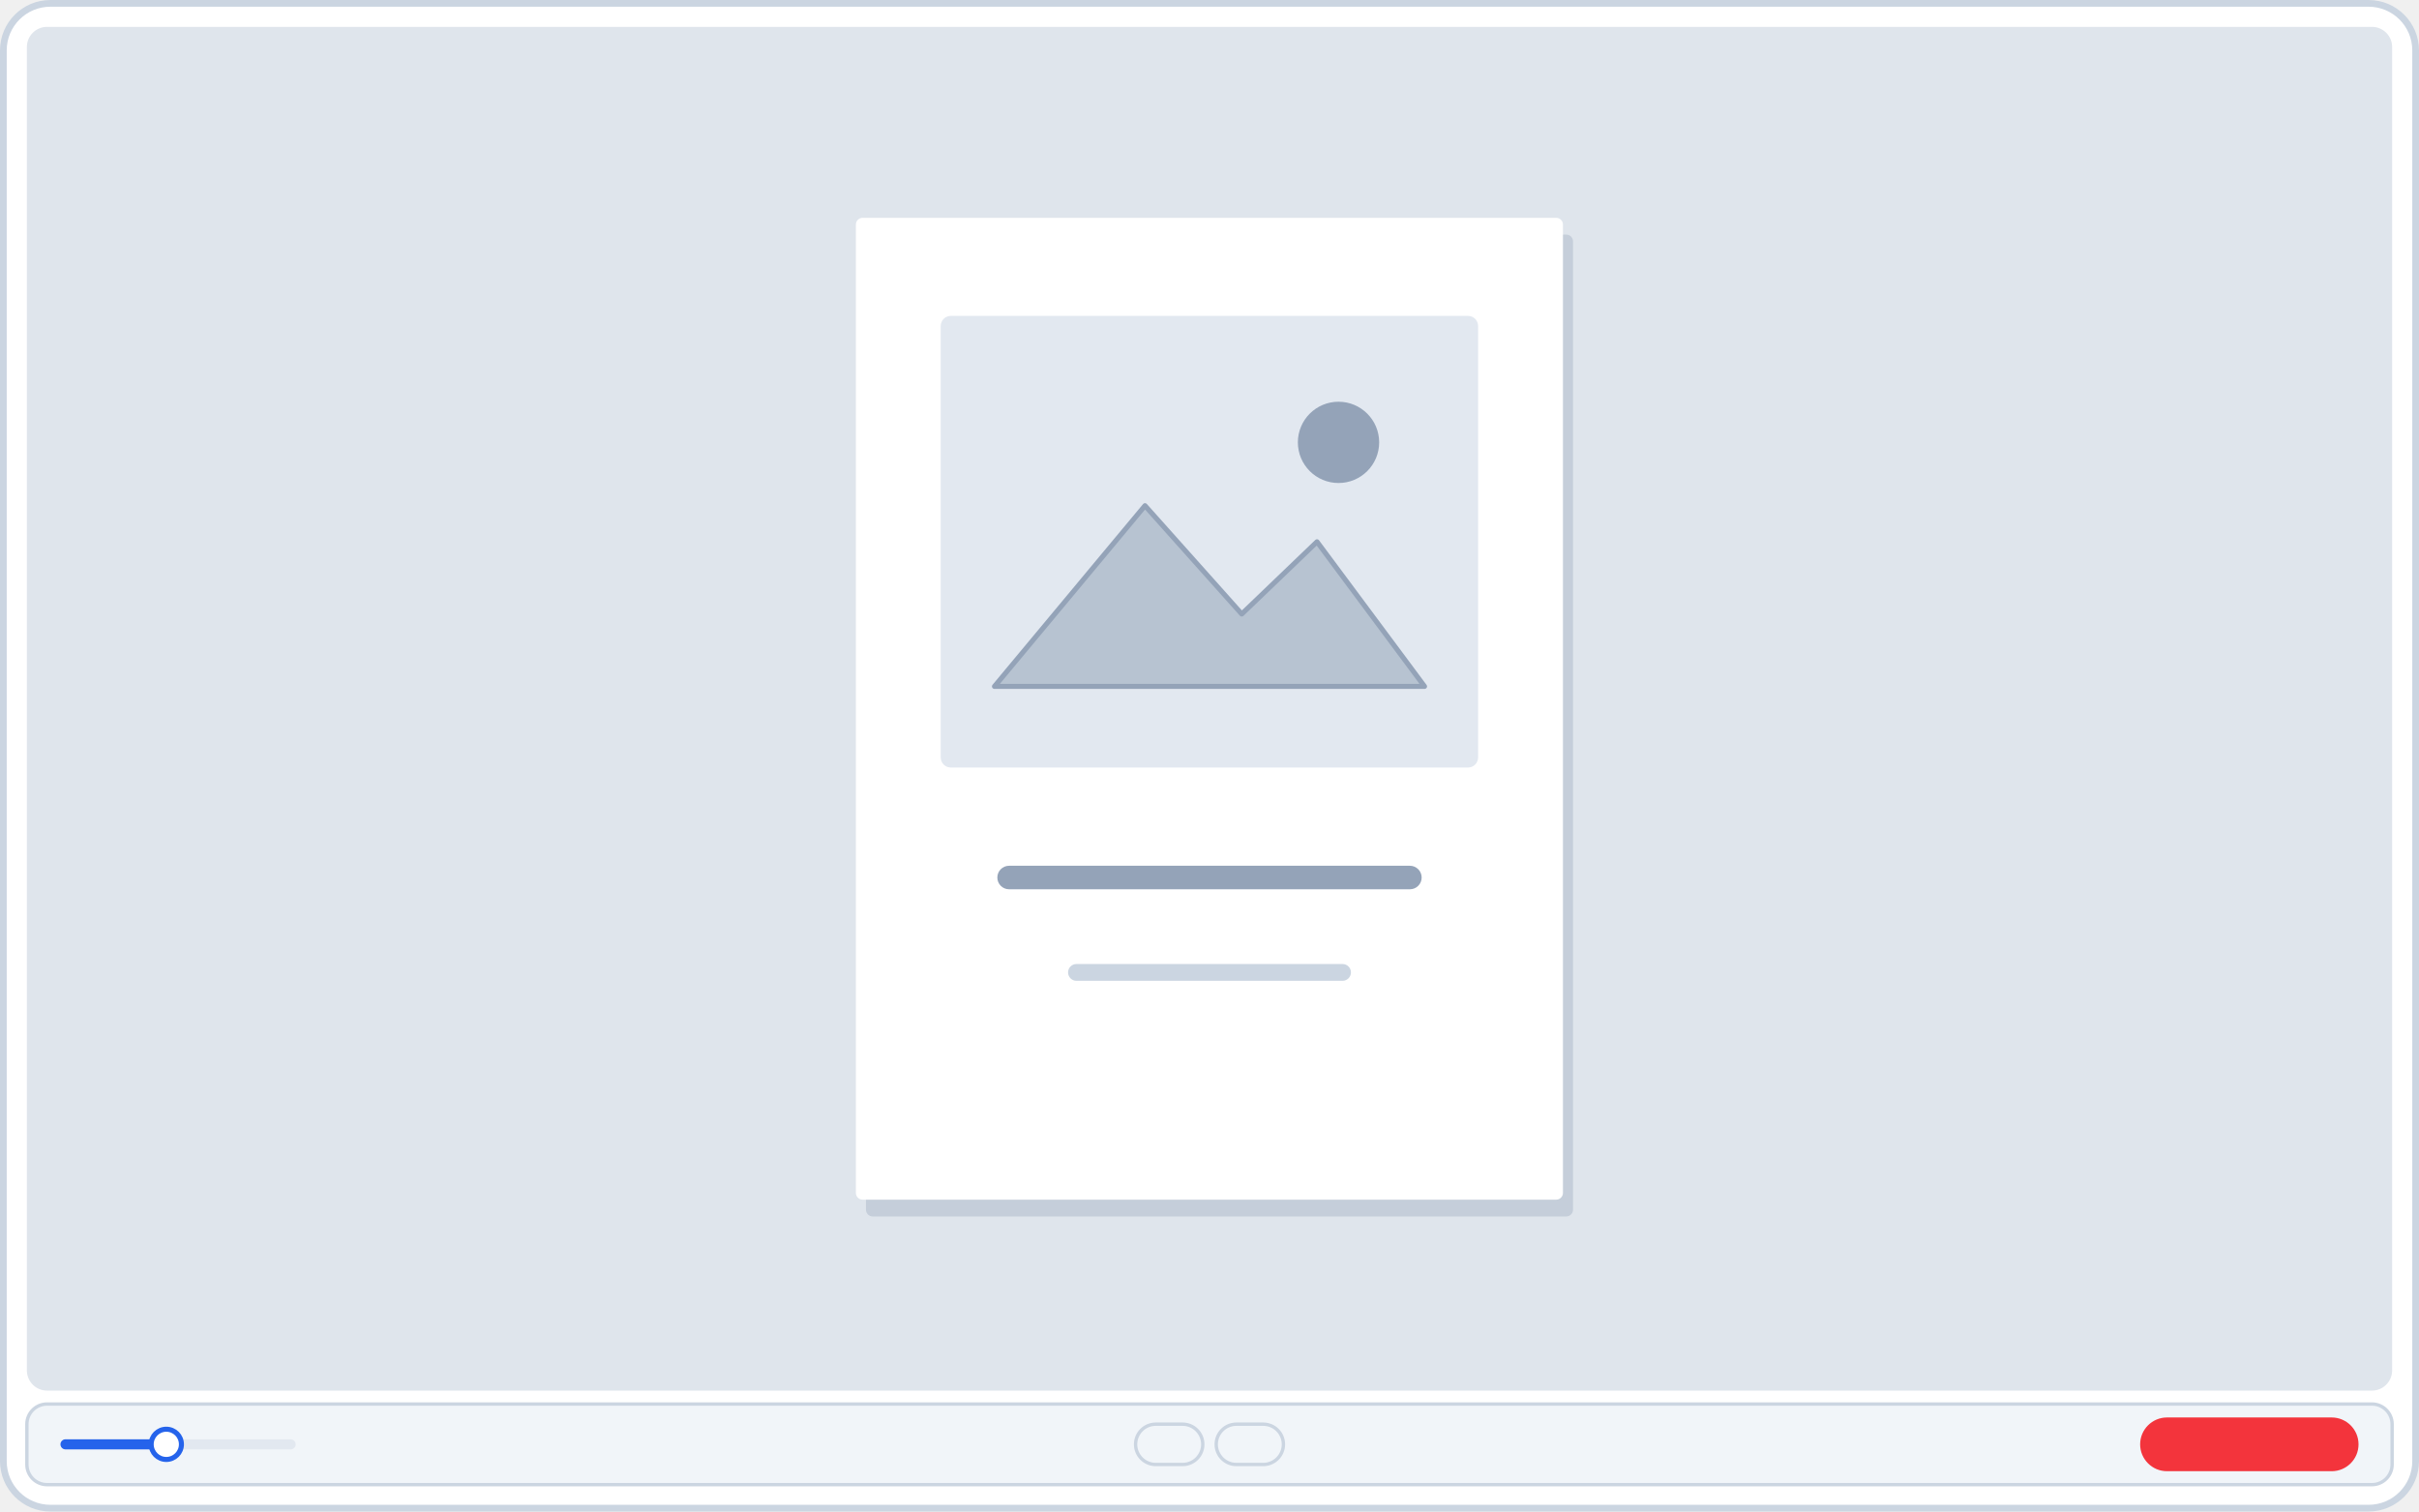
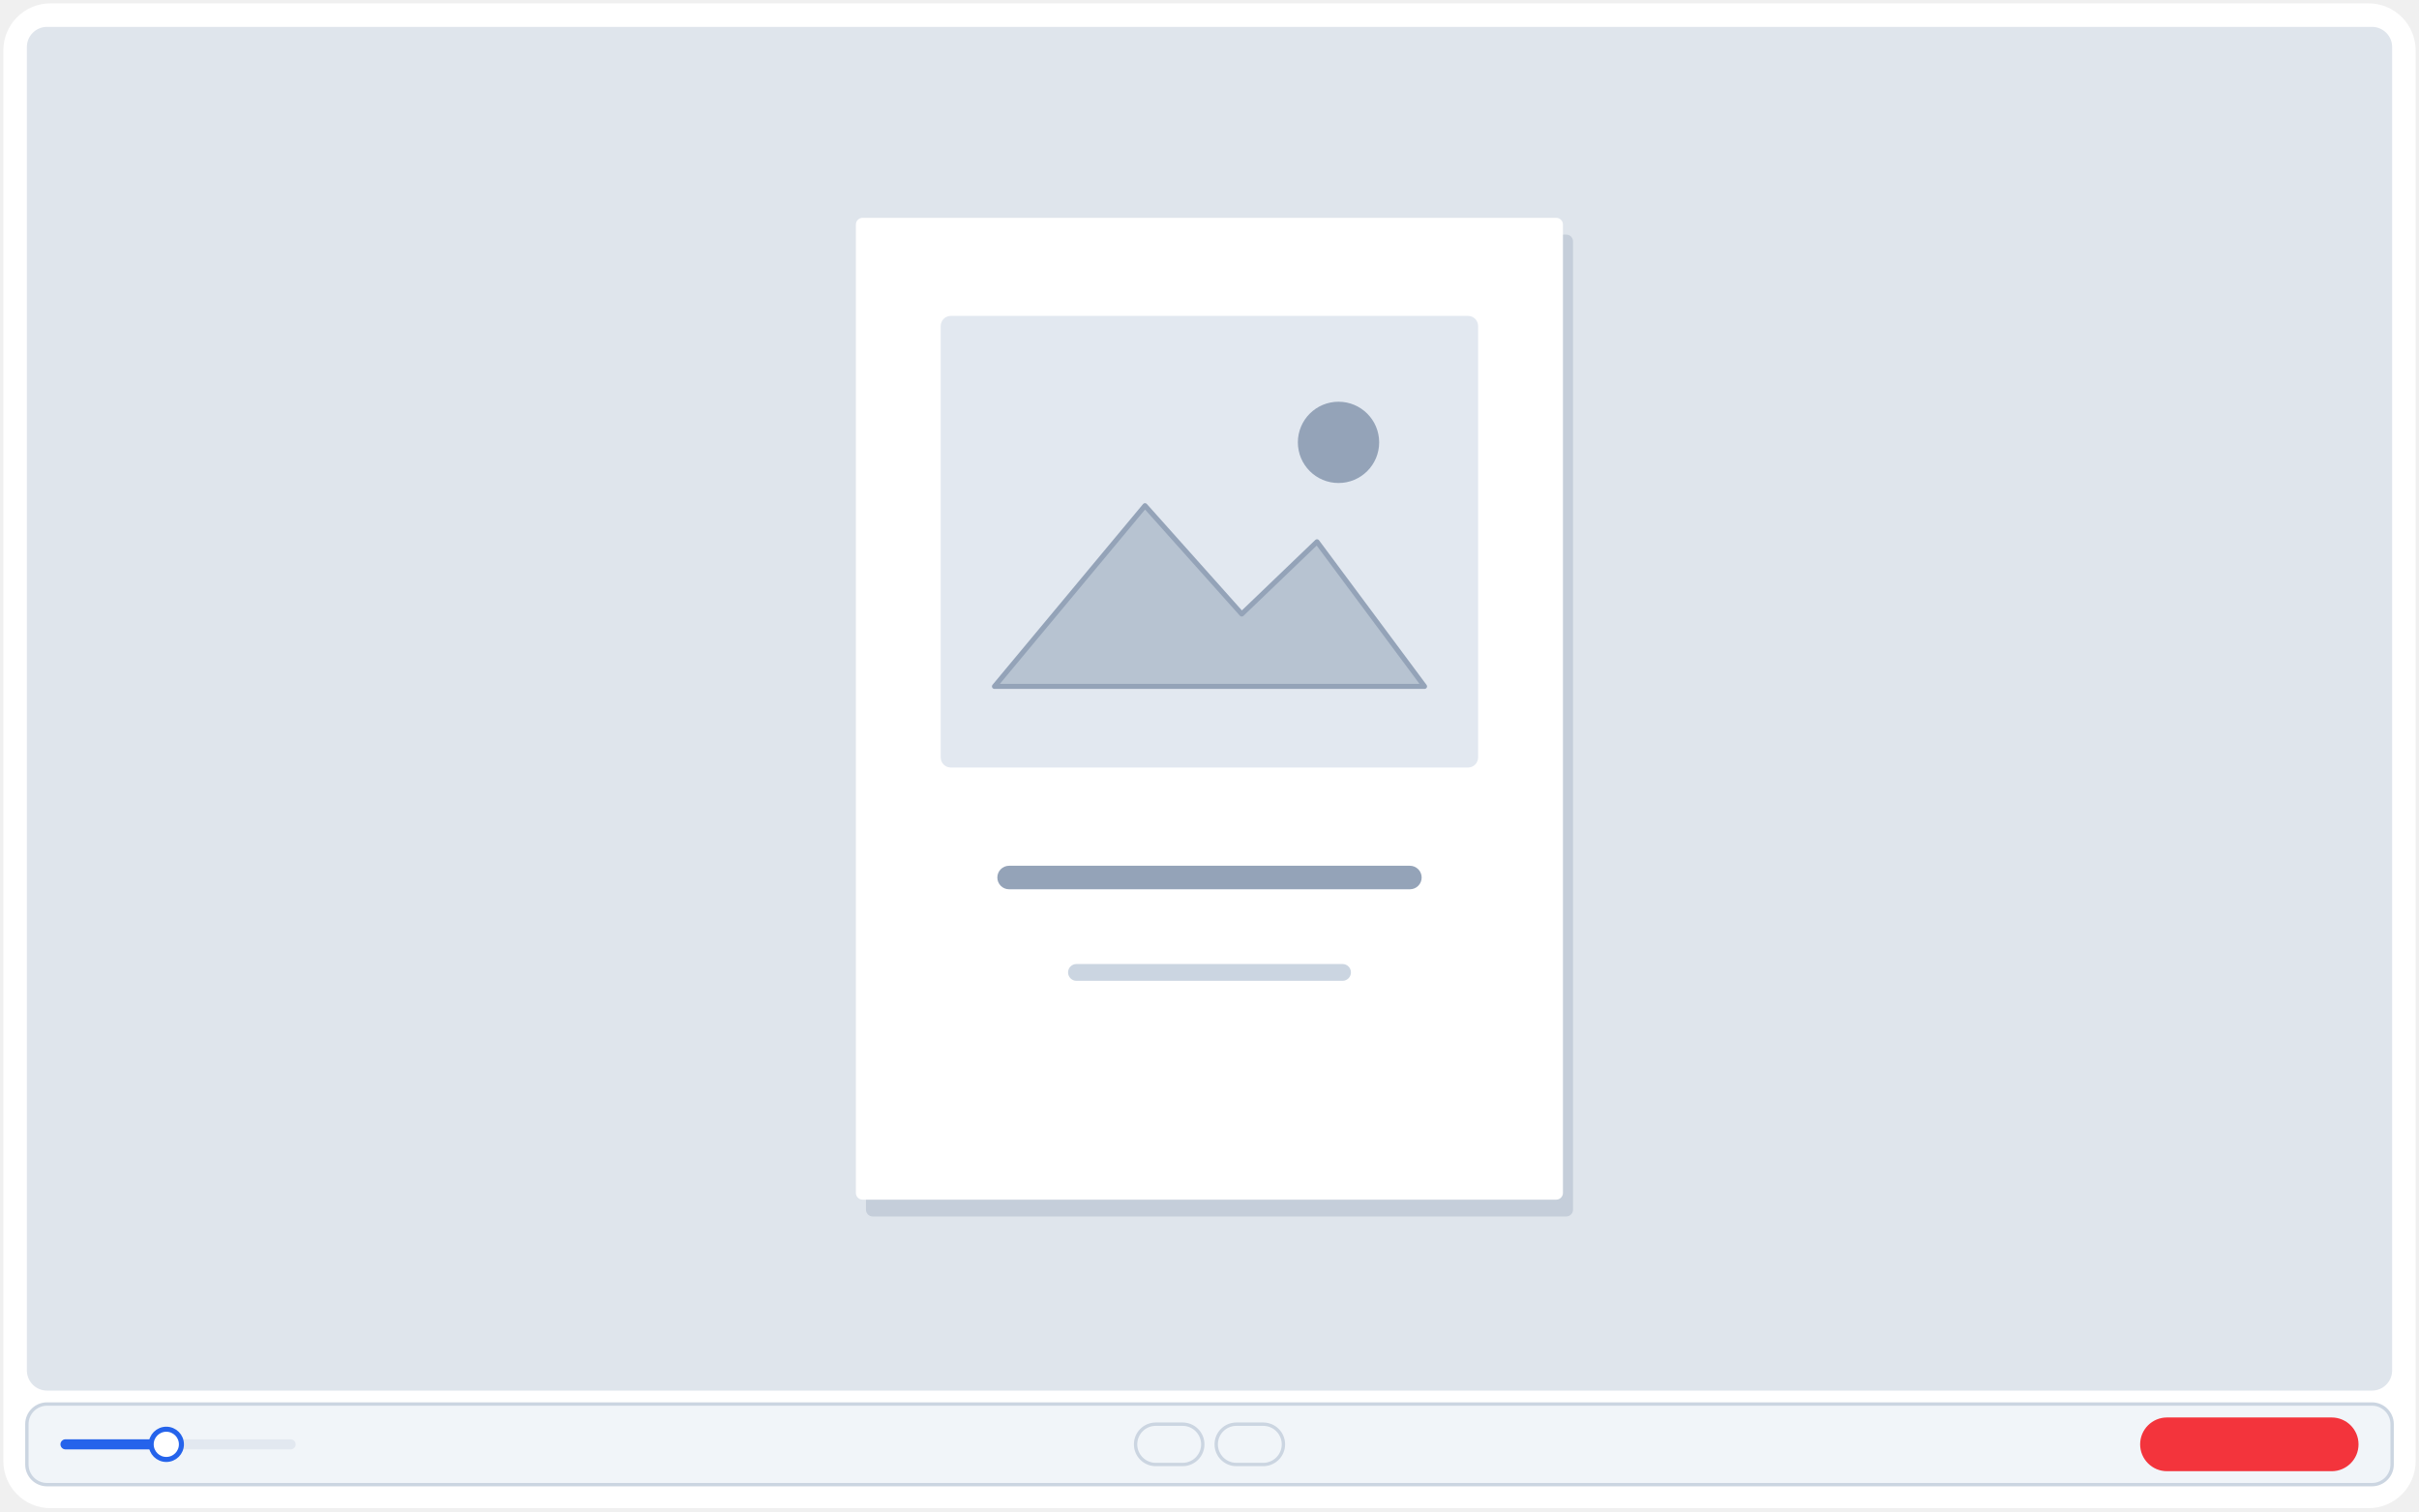
<svg xmlns="http://www.w3.org/2000/svg" viewBox="0 0 1440 900" role="img">
-   <rect x="2" y="2" width="1436" height="896" rx="28" fill="#ffffff" stroke="#cbd5e1" stroke-width="4" />
+   <rect x="2" y="2" width="1436" height="896" rx="28" fill="#ffffff" stroke="#cbd5e1" stroke-width="0" />
  <g>
    <rect x="16" y="16" width="1408" height="812" rx="12" fill="#dfe5ec" />
    <rect x="515.5" y="139.7" width="420.9" height="584.6" rx="4" fill="#94a3b8" fill-opacity="0.35" />
    <rect x="509.5" y="129.7" width="420.9" height="584.6" rx="4" fill="#ffffff" />
    <rect x="560" y="188.1" width="319.9" height="268.9" rx="6" fill="#e2e8f0" />
    <path d="M592 408.7 L681.6 301.1 L739.2 365.6 L784 322.6 L848 408.7 Z" fill="#94a3b8" fill-opacity="0.55" stroke="#94a3b8" stroke-width="3" stroke-linejoin="round" />
    <circle cx="796.8" cy="263.4" r="24.2" fill="#94a3b8" />
    <rect x="593.7" y="515.5" width="252.6" height="14" rx="7" fill="#94a3b8" />
    <rect x="635.8" y="574" width="168.4" height="10" rx="5" fill="#cbd5e1" />
  </g>
  <g>
    <rect x="16" y="836" width="1408" height="48" rx="12" fill="#f1f5f9" stroke="#cbd5e1" stroke-width="2" />
    <rect x="36" y="857" width="140" height="6" rx="3" fill="#e2e8f0" />
    <rect x="36" y="857" width="63" height="6" rx="3" fill="#2563eb" />
    <circle cx="99" cy="860" r="9" fill="#ffffff" stroke="#2563eb" stroke-width="3" />
    <rect x="676" y="848" width="40" height="24" rx="12" fill="none" stroke="#cbd5e1" stroke-width="2" />
    <rect x="724" y="848" width="40" height="24" rx="12" fill="none" stroke="#cbd5e1" stroke-width="2" />
    <rect x="1274" y="844" width="130" height="32" rx="16" fill="#f3343c" />
  </g>
</svg>
